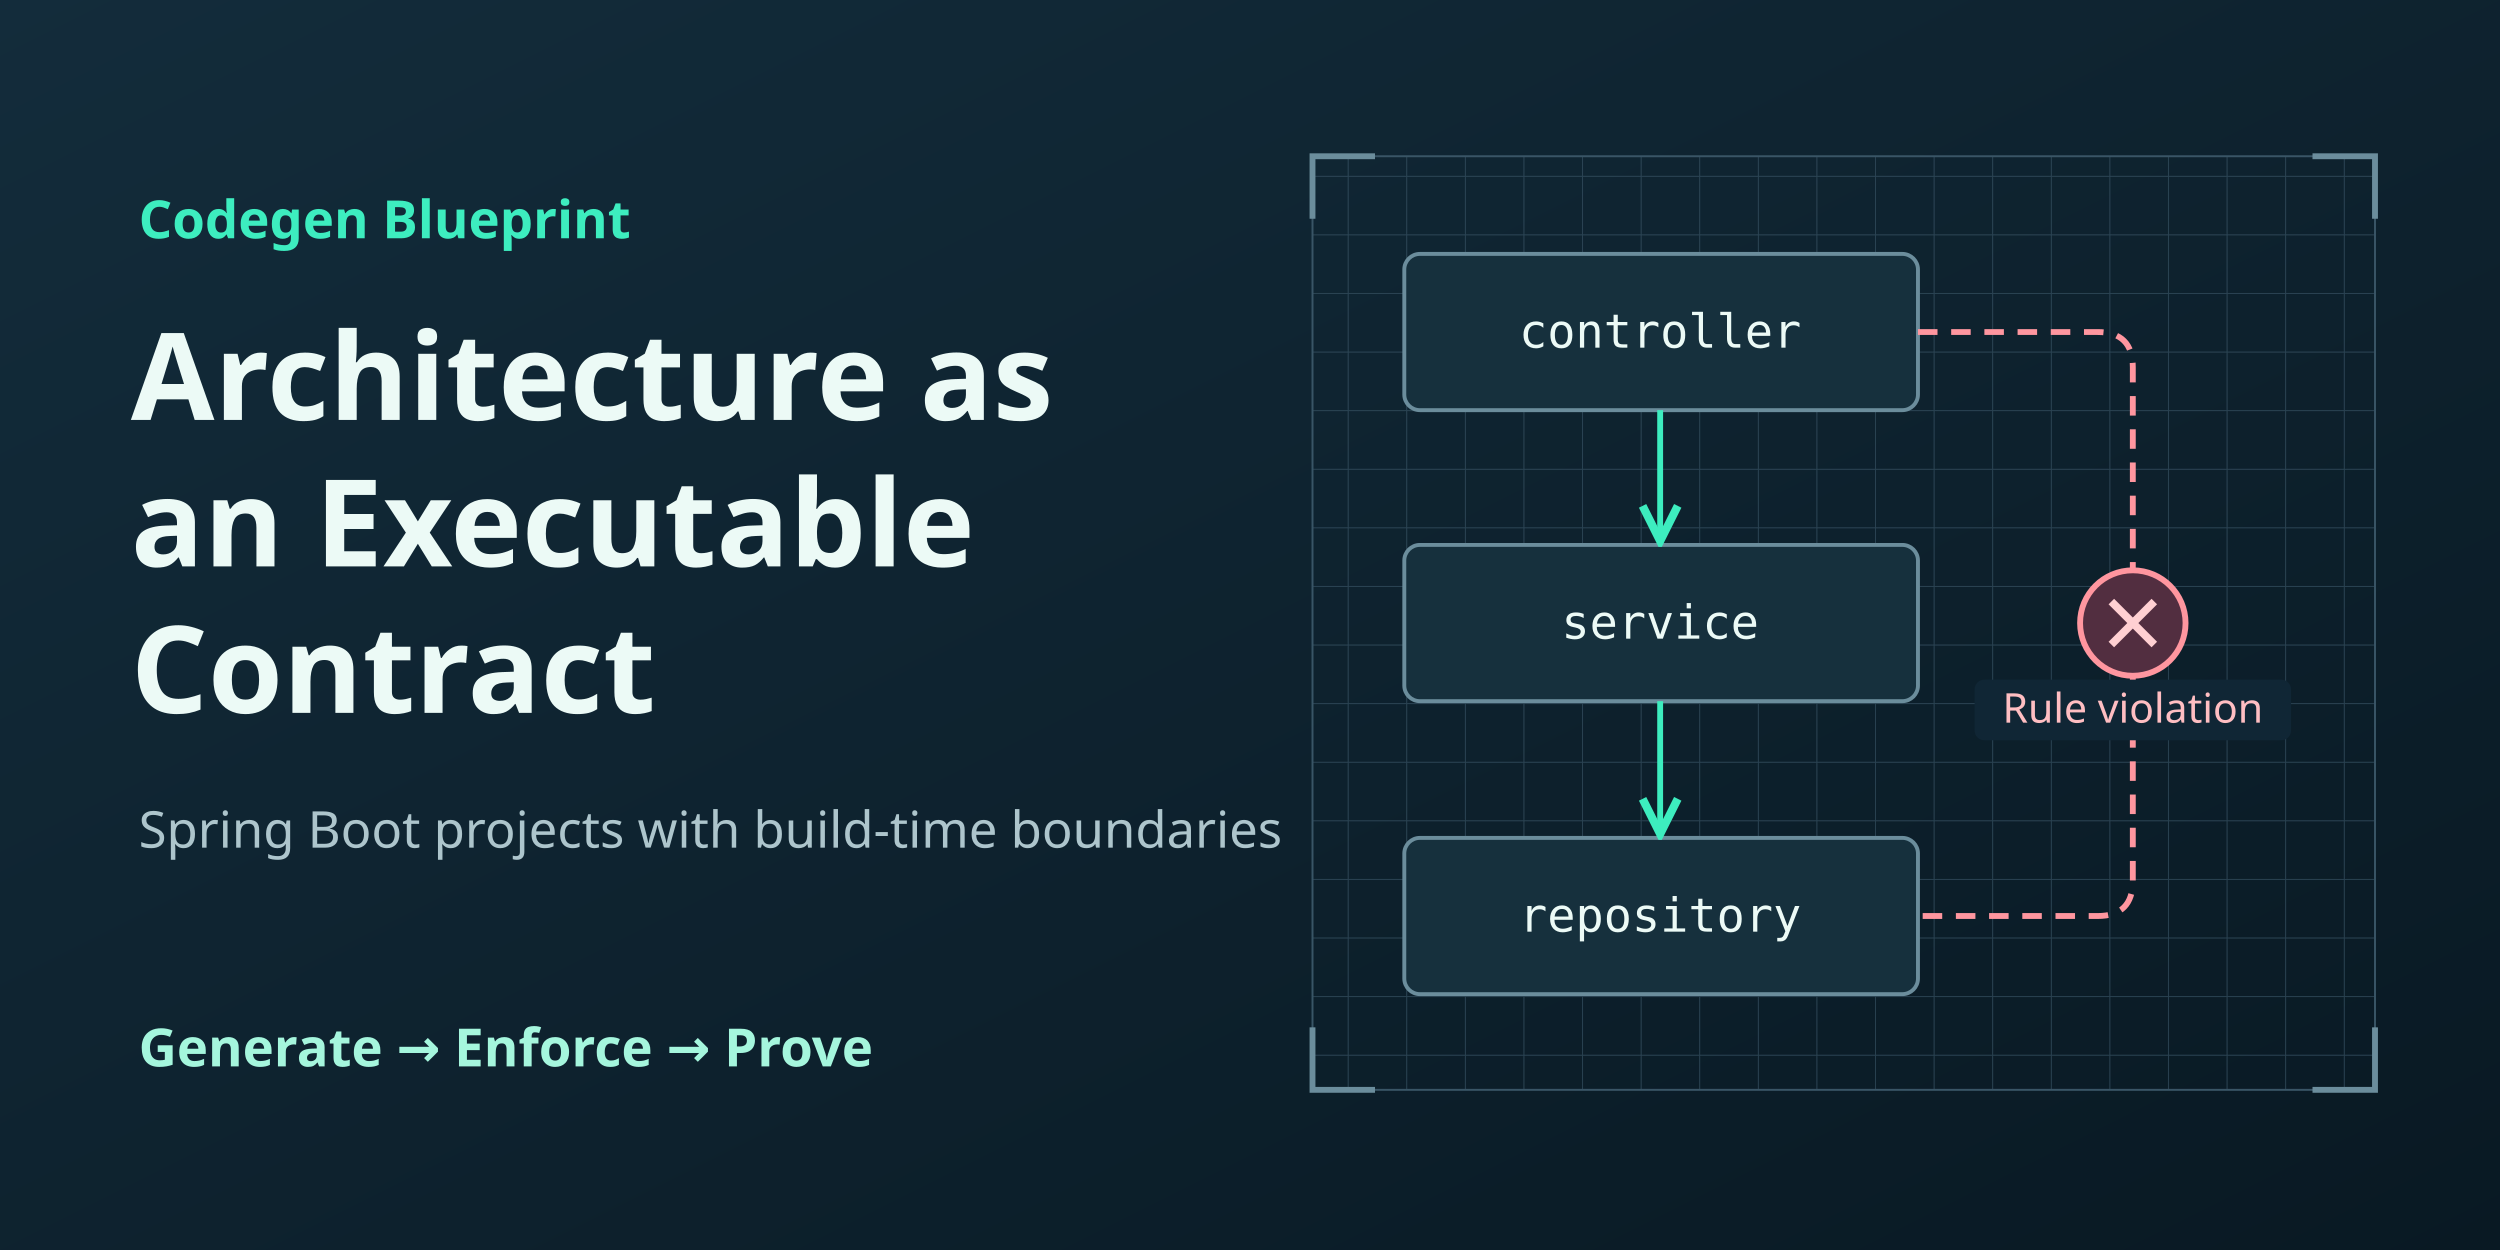
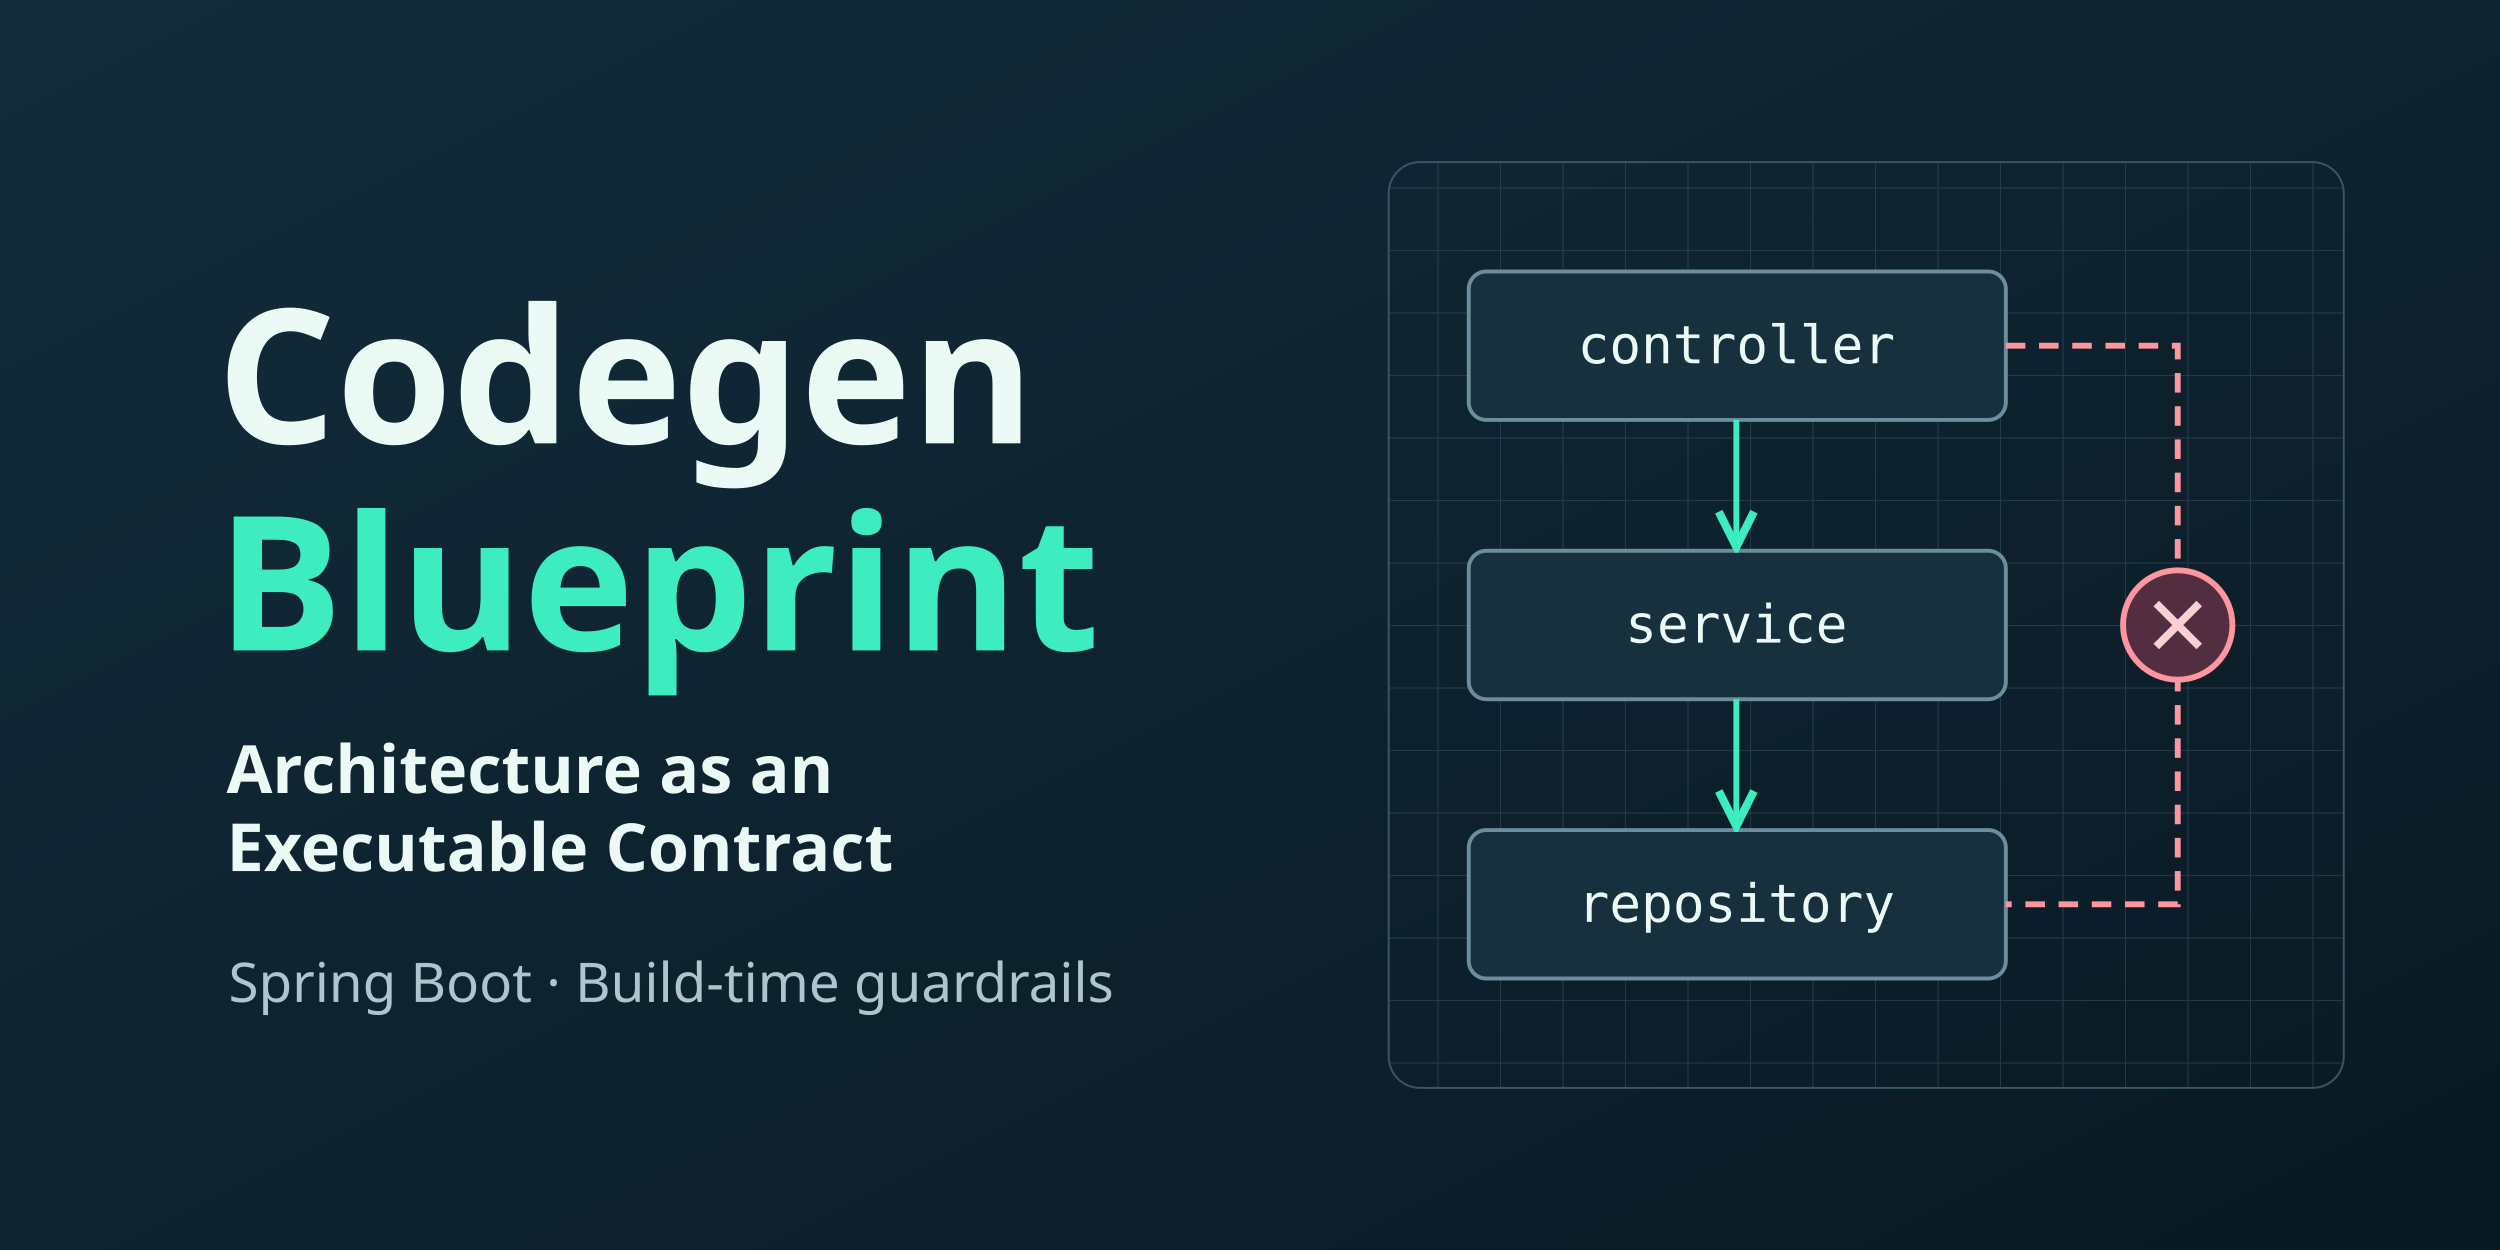
- <svg xmlns="http://www.w3.org/2000/svg" width="1280" height="640" viewBox="0 0 1280 640" role="img" aria-labelledby="title">
+ <svg xmlns="http://www.w3.org/2000/svg" width="1280" height="640" viewBox="0 0 1280 640" role="img" aria-labelledby="title description">
  <defs>
-     <linearGradient id="surface" x2="1" y2="1" gradientUnits="objectBoundingBox">
+     <linearGradient id="surface" x2="1" y2="1">
      <stop stop-color="#132c3b" />
      <stop offset="1" stop-color="#091923" />
    </linearGradient>
-     <pattern id="grid" width="30" height="30" patternUnits="userSpaceOnUse">
-       <path d="M30 0H0V30" fill="none" stroke="#395566" opacity=".65" />
+     <pattern id="grid" width="32" height="32" patternUnits="userSpaceOnUse">
+       <path d="M32 0H0V32" fill="none" stroke="#395566" opacity=".52" />
    </pattern>
-     <marker id="arrow" markerWidth="8" markerHeight="8" refX="7" refY="4" orient="auto">
+     <marker id="allowed" markerWidth="8" markerHeight="8" refX="7" refY="4" orient="auto">
      <path d="M1 1l6 3-6 3" fill="none" stroke="#3dedbf" stroke-width="1.4" />
    </marker>
  </defs>
  <rect width="1280" height="640" fill="url(#surface)" />
-   <path d="M672 80H1216V558H672Z" fill="url(#grid)" stroke="#395566" />
-   <path d="M672 112V80h32m480 0h32v32m0 414v32h-32m-480 0h-32v-32" fill="none" stroke="#6b8d9c" stroke-width="3" />
+   <rect x="711" y="83" width="489" height="474" rx="16" fill="url(#grid)" stroke="#395566" />
  <g font-family="system-ui, sans-serif">
-     <text x="71" y="122" font-size="27" font-weight="700" fill="#3dedbf">Codegen Blueprint</text>
-     <g fill="#ecfaf6" font-size="62" font-weight="750">
-       <text x="67" y="215">Architecture as</text>
-       <text x="67" y="290">an Executable</text>
-       <text x="67" y="365">Contract</text>
-     </g>
-     <text x="71" y="434" font-size="26" fill="#adc5cc">Spring Boot projects with build-time boundaries</text>
-     <text x="71" y="546" font-size="27" font-weight="700" fill="#a5f6dd">Generate → Enforce → Prove</text>
+     <text x="111" y="227" font-size="96" font-weight="750" fill="#ecfaf6">Codegen</text>
+     <text x="111" y="333" font-size="96" font-weight="750" fill="#3dedbf">Blueprint</text>
+     <text x="116" y="406" font-size="34" font-weight="650" fill="#ecfaf6">Architecture as an</text>
+     <text x="116" y="446" font-size="34" font-weight="650" fill="#ecfaf6">Executable Contract</text>
+     <text x="117" y="513" font-size="28" fill="#adc5cc">Spring Boot · Build-time guardrails</text>
  </g>
-   <rect x="719" y="130" width="263" height="80" rx="8" fill="#16303d" stroke="#6b8d9c" stroke-width="2" />
-   <rect x="719" y="279" width="263" height="80" rx="8" fill="#16303d" stroke="#6b8d9c" stroke-width="2" />
-   <rect x="719" y="429" width="263" height="80" rx="8" fill="#16303d" stroke="#6b8d9c" stroke-width="2" />
-   <g fill="none" stroke="#3dedbf" stroke-width="3" marker-end="url(#arrow)">
-     <path d="M850 210v67" />
-     <path d="M850 359v68" />
+   <g fill="#16303d" stroke="#6b8d9c" stroke-width="2">
+     <rect x="752" y="139" width="275" height="76" rx="9" />
+     <rect x="752" y="282" width="275" height="76" rx="9" />
+     <rect x="752" y="425" width="275" height="76" rx="9" />
  </g>
-   <path d="M982 170h92q18 0 18 18v263q0 18-18 18h-92" fill="none" stroke="#ff969f" stroke-width="3" stroke-dasharray="10 7" />
-   <circle cx="1092" cy="319" r="27" fill="#522e40" stroke="#ff969f" stroke-width="3" />
-   <path d="m1081 308 22 22m0-22-22 22" stroke="#ffd0d2" stroke-width="4" />
-   <g font-family="ui-monospace, monospace" font-size="24" fill="#ecfaf6" text-anchor="middle">
-     <text x="850" y="178">controller</text>
-     <text x="850" y="327">service</text>
-     <text x="850" y="477">repository</text>
+   <g fill="none" stroke="#3dedbf" stroke-width="3">
+     <path d="M889 215v65" marker-end="url(#allowed)" />
+     <path d="M889 358v65" marker-end="url(#allowed)" />
  </g>
-   <rect x="1011" y="348" width="162" height="31" rx="5" fill="#102635" />
-   <text x="1092" y="370" font-family="system-ui, sans-serif" font-size="21" fill="#ffbec2" text-anchor="middle">Rule violation</text>
+   <path d="M1027 177h88v286h-88" fill="none" stroke="#ff969f" stroke-width="3" stroke-dasharray="10 7" />
+   <circle cx="1115" cy="320" r="28" fill="#522e40" stroke="#ff969f" stroke-width="3" />
+   <path d="m1104 309 22 22m0-22-22 22" stroke="#ffd0d2" stroke-width="4" />
+   <g font-family="ui-monospace, Menlo, Consolas, monospace" font-size="27" fill="#ecfaf6" text-anchor="middle">
+     <text x="889" y="186">controller</text>
+     <text x="889" y="329">service</text>
+     <text x="889" y="472">repository</text>
+   </g>
</svg>
